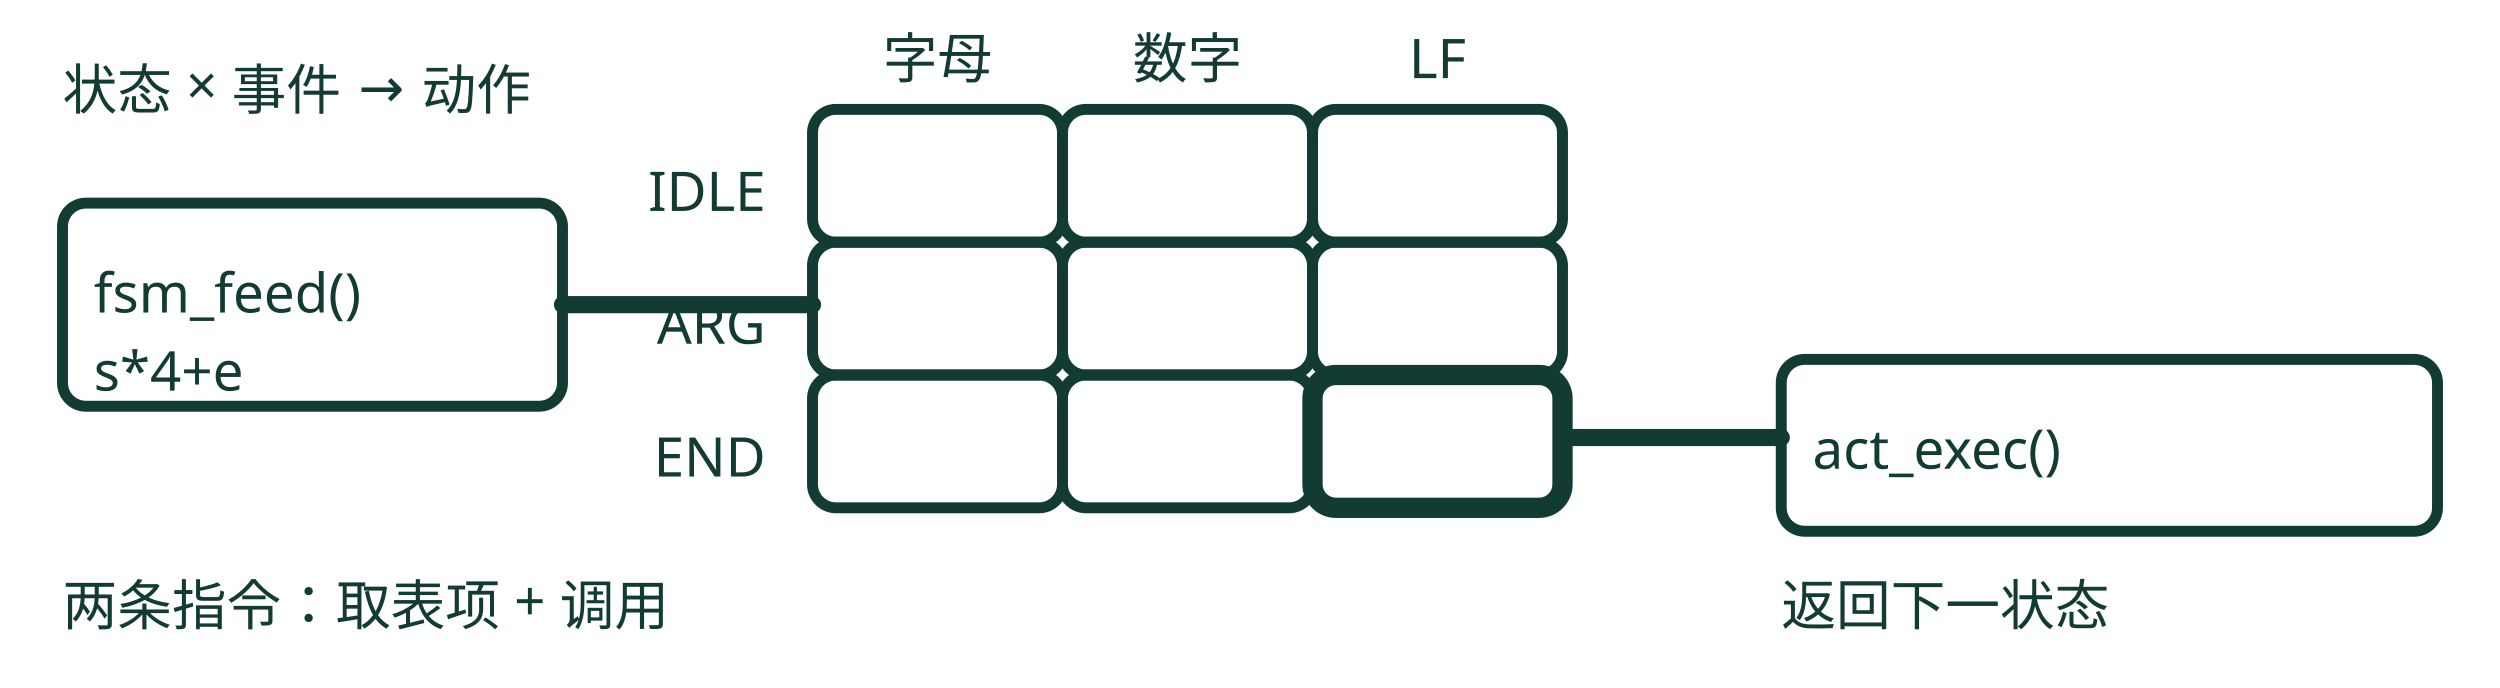
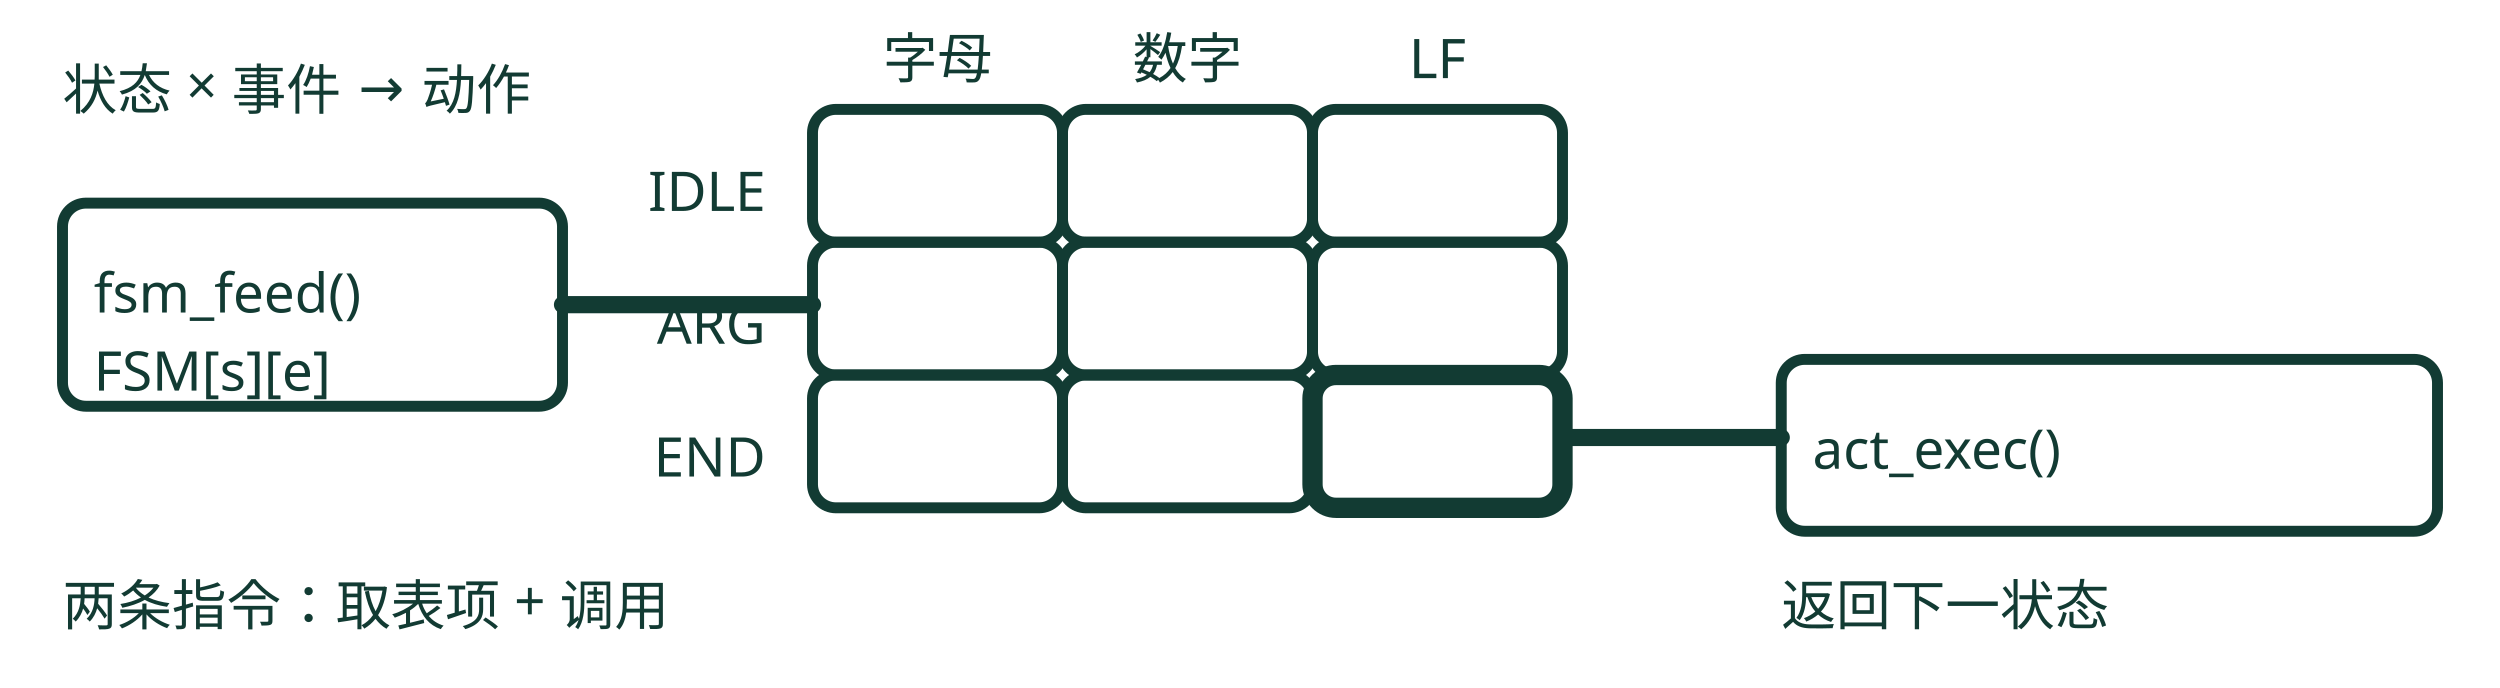
<svg xmlns="http://www.w3.org/2000/svg" viewBox="0 0 320 88" role="img" aria-label="查表法状态机：fsm_feed 以状态×事件为下标取出函数指针，调用后返回下一状态">
  <g fill="none" stroke="var(--cover-ink, #123b33)" stroke-linecap="round" stroke-linejoin="round" stroke-width="1.4">
    <text x="8" y="14" font-size="7" font-family="sans-serif" fill="var(--cover-ink, #123b33)" stroke="none" text-anchor="start">状态 × 事件 → 动作</text>
    <text x="120" y="10" font-size="7" font-family="sans-serif" fill="var(--cover-ink, #123b33)" stroke="none" text-anchor="middle">字母</text>
    <text x="152" y="10" font-size="7" font-family="sans-serif" fill="var(--cover-ink, #123b33)" stroke="none" text-anchor="middle">数字</text>
    <text x="184" y="10" font-size="7" font-family="sans-serif" fill="var(--cover-ink, #123b33)" stroke="none" text-anchor="middle">LF</text>
    <text x="98" y="27" font-size="7" font-family="sans-serif" fill="var(--cover-ink, #123b33)" stroke="none" text-anchor="end">IDLE</text>
    <text x="98" y="44" font-size="7" font-family="sans-serif" fill="var(--cover-ink, #123b33)" stroke="none" text-anchor="end">ARG</text>
    <text x="98" y="61" font-size="7" font-family="sans-serif" fill="var(--cover-ink, #123b33)" stroke="none" text-anchor="end">END</text>
    <rect x="104" y="14" width="32" height="17" rx="3" stroke-width="1.4" />
    <rect x="136" y="14" width="32" height="17" rx="3" stroke-width="1.4" />
    <rect x="168" y="14" width="32" height="17" rx="3" stroke-width="1.4" />
    <rect x="104" y="31" width="32" height="17" rx="3" stroke-width="1.4" />
    <rect x="136" y="31" width="32" height="17" rx="3" stroke-width="1.4" />
    <rect x="168" y="31" width="32" height="17" rx="3" stroke-width="1.4" />
    <rect x="104" y="48" width="32" height="17" rx="3" stroke-width="1.4" />
    <rect x="136" y="48" width="32" height="17" rx="3" stroke-width="1.4" />
    <rect x="168" y="48" width="32" height="17" rx="3" stroke-width="2.6" />
    <rect x="8" y="26" width="64" height="26" rx="3" stroke-width="1.4" />
    <text x="12" y="40" font-size="7" font-family="sans-serif" fill="var(--cover-ink, #123b33)" stroke="none" text-anchor="start">fsm_feed()</text>
-     <text x="12" y="50" font-size="7" font-family="sans-serif" fill="var(--cover-ink, #123b33)" stroke="none" text-anchor="start">s*4+e</text>
+     <text x="12" y="50" font-size="7" font-family="sans-serif" fill="var(--cover-ink, #123b33)" stroke="none" text-anchor="start">FSM[s][e]</text>
    <path d="M72 39 C 84 39, 92 39, 104 39" stroke-width="2.2" />
    <path d="M200 56 C 212 56, 218 56, 228 56" stroke-width="2.2" />
    <rect x="228" y="46" width="84" height="22" rx="3" stroke-width="1.4" />
    <text x="232" y="60" font-size="7" font-family="sans-serif" fill="var(--cover-ink, #123b33)" stroke="none" text-anchor="start">act_exec()</text>
    <text x="228" y="80" font-size="7" font-family="sans-serif" fill="var(--cover-ink, #123b33)" stroke="none" text-anchor="start">返回下一状态</text>
    <text x="8" y="80" font-size="7" font-family="sans-serif" fill="var(--cover-ink, #123b33)" stroke="none" text-anchor="start">两条指令：取表项 + 调用</text>
  </g>
</svg>
